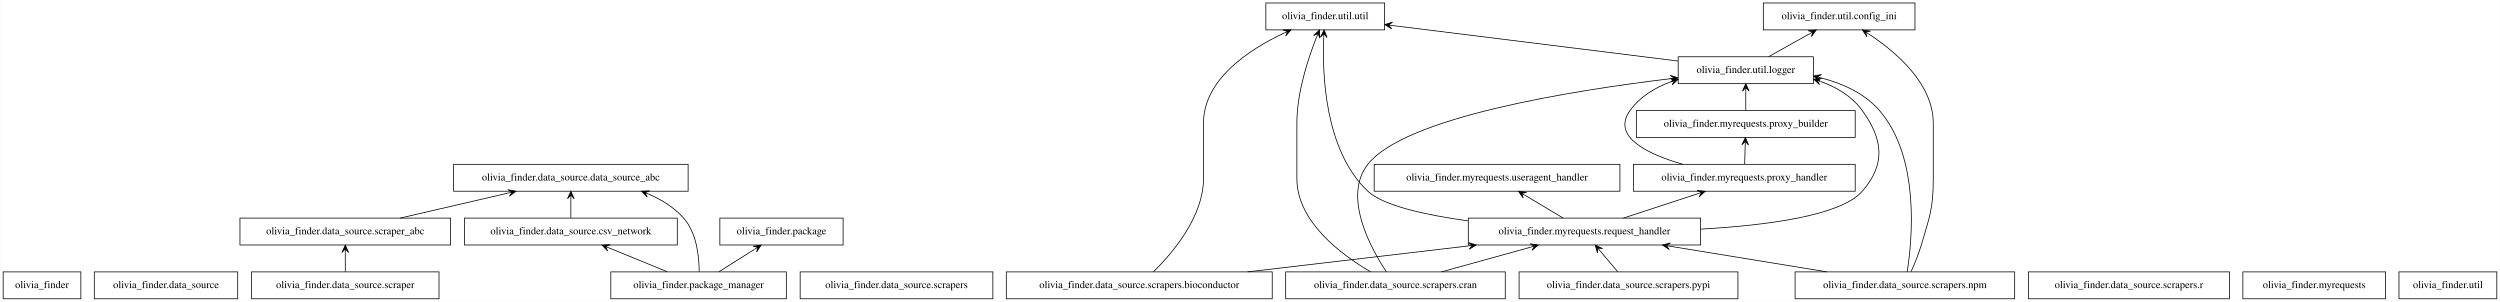
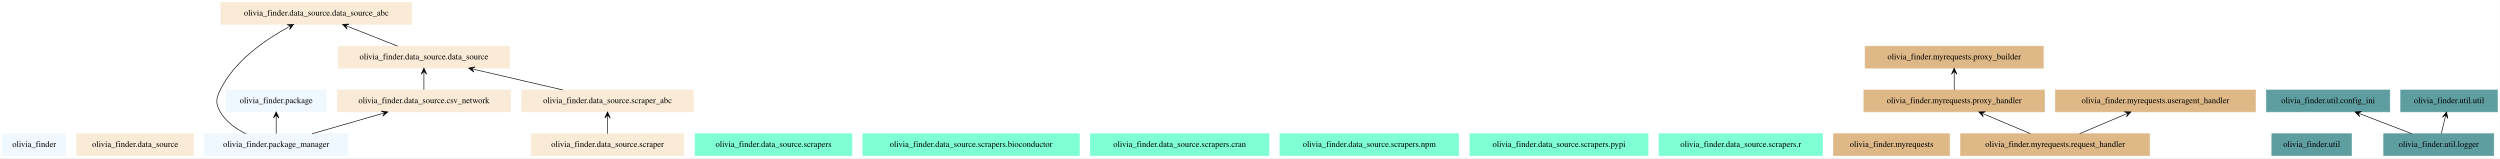
- <svg xmlns="http://www.w3.org/2000/svg" width="3347pt" height="404pt" viewBox="0.00 0.00 3346.50 404.00">
-   <g id="graph0" class="graph" transform="scale(1 1) rotate(0) translate(4 400)">
-     <polygon fill="white" stroke="transparent" points="-4,4 -4,-400 3342.5,-400 3342.5,4 -4,4" />
+ <svg xmlns="http://www.w3.org/2000/svg" width="4112pt" height="260pt" viewBox="0.00 0.00 4111.50 260.00">
+   <g id="graph0" class="graph" transform="scale(1 1) rotate(0) translate(4 256)">
+     <polygon fill="white" stroke="transparent" points="-4,4 -4,-256 4107.5,-256 4107.5,4 -4,4" />
    <g id="node1" class="node">
-       <polygon fill="none" stroke="black" points="104,-36 0,-36 0,0 104,0 104,-36" />
+       <polygon fill="aliceblue" stroke="aliceblue" points="104,-36 0,-36 0,0 104,0 104,-36" />
      <text text-anchor="middle" x="52" y="-14.3" font-family="Times,serif" font-size="14.00">olivia_finder</text>
    </g>
    <g id="node2" class="node">
-       <polygon fill="none" stroke="black" points="314,-36 122,-36 122,0 314,0 314,-36" />
+       <polygon fill="antiquewhite" stroke="antiquewhite" points="314,-36 122,-36 122,0 314,0 314,-36" />
      <text text-anchor="middle" x="218" y="-14.3" font-family="Times,serif" font-size="14.00">olivia_finder.data_source</text>
    </g>
    <g id="node3" class="node">
-       <polygon fill="none" stroke="black" points="902.5,-108 617.5,-108 617.5,-72 902.5,-72 902.5,-108" />
-       <text text-anchor="middle" x="760" y="-86.3" font-family="Times,serif" font-size="14.00">olivia_finder.data_source.csv_network</text>
+       <polygon fill="antiquewhite" stroke="antiquewhite" points="835.5,-108 550.5,-108 550.5,-72 835.5,-72 835.5,-108" />
+       <text text-anchor="middle" x="693" y="-86.3" font-family="Times,serif" font-size="14.00">olivia_finder.data_source.csv_network</text>
    </g>
    <g id="node4" class="node">
-       <polygon fill="none" stroke="black" points="917,-180 603,-180 603,-144 917,-144 917,-180" />
-       <text text-anchor="middle" x="760" y="-158.3" font-family="Times,serif" font-size="14.00">olivia_finder.data_source.data_source_abc</text>
+       <polygon fill="antiquewhite" stroke="antiquewhite" points="834,-180 552,-180 552,-144 834,-144 834,-180" />
+       <text text-anchor="middle" x="693" y="-158.3" font-family="Times,serif" font-size="14.00">olivia_finder.data_source.data_source</text>
    </g>
    <g id="edge1" class="edge">
-       <path fill="none" stroke="black" d="M760,-108.3C760,-116.02 760,-125.29 760,-133.89" />
-       <polygon fill="black" stroke="black" points="760,-143.9 755.5,-133.9 760,-138.9 760,-133.9 760,-133.9 760,-133.9 760,-138.9 764.5,-133.9 760,-143.9 760,-143.9" />
+       <path fill="none" stroke="black" d="M693,-108.3C693,-116.02 693,-125.29 693,-133.89" />
+       <polygon fill="black" stroke="black" points="693,-143.9 688.5,-133.9 693,-138.9 693,-133.9 693,-133.9 693,-133.9 693,-138.9 697.5,-133.9 693,-143.9 693,-143.9" />
    </g>
    <g id="node5" class="node">
-       <polygon fill="none" stroke="black" points="583.5,-36 332.5,-36 332.5,0 583.5,0 583.5,-36" />
-       <text text-anchor="middle" x="458" y="-14.3" font-family="Times,serif" font-size="14.00">olivia_finder.data_source.scraper</text>
+       <polygon fill="antiquewhite" stroke="antiquewhite" points="673,-252 359,-252 359,-216 673,-216 673,-252" />
+       <text text-anchor="middle" x="516" y="-230.3" font-family="Times,serif" font-size="14.00">olivia_finder.data_source.data_source_abc</text>
+     </g>
+     <g id="edge2" class="edge">
+       <path fill="none" stroke="black" d="M649.7,-180.12C625.29,-189.78 594.6,-201.91 568.79,-212.12" />
+       <polygon fill="black" stroke="black" points="559.16,-215.93 566.8,-208.07 563.81,-214.09 568.46,-212.25 568.46,-212.25 568.46,-212.25 563.81,-214.09 570.11,-216.44 559.16,-215.93 559.16,-215.93" />
    </g>
    <g id="node6" class="node">
-       <polygon fill="none" stroke="black" points="599,-108 317,-108 317,-72 599,-72 599,-108" />
-       <text text-anchor="middle" x="458" y="-86.3" font-family="Times,serif" font-size="14.00">olivia_finder.data_source.scraper_abc</text>
+       <polygon fill="antiquewhite" stroke="antiquewhite" points="1120.5,-36 869.5,-36 869.5,0 1120.5,0 1120.5,-36" />
+       <text text-anchor="middle" x="995" y="-14.3" font-family="Times,serif" font-size="14.00">olivia_finder.data_source.scraper</text>
    </g>
-     <g id="edge2" class="edge">
-       <path fill="none" stroke="black" d="M458,-36.3C458,-44.02 458,-53.29 458,-61.89" />
-       <polygon fill="black" stroke="black" points="458,-71.9 453.5,-61.9 458,-66.9 458,-61.9 458,-61.9 458,-61.9 458,-66.9 462.5,-61.9 458,-71.9 458,-71.9" />
+     <g id="node7" class="node">
+       <polygon fill="antiquewhite" stroke="antiquewhite" points="1136,-108 854,-108 854,-72 1136,-72 1136,-108" />
+       <text text-anchor="middle" x="995" y="-86.3" font-family="Times,serif" font-size="14.00">olivia_finder.data_source.scraper_abc</text>
    </g>
    <g id="edge3" class="edge">
-       <path fill="none" stroke="black" d="M531.49,-108.03C575.33,-118.2 631.12,-131.13 676.6,-141.67" />
-       <polygon fill="black" stroke="black" points="686.44,-143.95 675.68,-146.08 681.57,-142.82 676.7,-141.69 676.7,-141.69 676.7,-141.69 681.57,-142.82 677.72,-137.31 686.44,-143.95 686.44,-143.95" />
+       <path fill="none" stroke="black" d="M995,-36.3C995,-44.02 995,-53.29 995,-61.89" />
+       <polygon fill="black" stroke="black" points="995,-71.9 990.5,-61.9 995,-66.9 995,-61.9 995,-61.9 995,-61.9 995,-66.9 999.5,-61.9 995,-71.9 995,-71.9" />
    </g>
-     <g id="node7" class="node">
-       <polygon fill="none" stroke="black" points="1325,-36 1067,-36 1067,0 1325,0 1325,-36" />
-       <text text-anchor="middle" x="1196" y="-14.3" font-family="Times,serif" font-size="14.00">olivia_finder.data_source.scrapers</text>
+     <g id="edge4" class="edge">
+       <path fill="none" stroke="black" d="M921.51,-108.03C877.67,-118.2 821.88,-131.13 776.4,-141.67" />
+       <polygon fill="black" stroke="black" points="766.56,-143.95 775.28,-137.31 771.43,-142.82 776.3,-141.69 776.3,-141.69 776.3,-141.69 771.43,-142.82 777.32,-146.08 766.56,-143.95 766.56,-143.95" />
    </g>
    <g id="node8" class="node">
-       <polygon fill="none" stroke="black" points="1699,-36 1343,-36 1343,0 1699,0 1699,-36" />
-       <text text-anchor="middle" x="1521" y="-14.3" font-family="Times,serif" font-size="14.00">olivia_finder.data_source.scrapers.bioconductor</text>
+       <polygon fill="aquamarine" stroke="aquamarine" points="1397,-36 1139,-36 1139,0 1397,0 1397,-36" />
+       <text text-anchor="middle" x="1268" y="-14.3" font-family="Times,serif" font-size="14.00">olivia_finder.data_source.scrapers</text>
+     </g>
+     <g id="node9" class="node">
+       <polygon fill="aquamarine" stroke="aquamarine" points="1771,-36 1415,-36 1415,0 1771,0 1771,-36" />
+       <text text-anchor="middle" x="1593" y="-14.3" font-family="Times,serif" font-size="14.00">olivia_finder.data_source.scrapers.bioconductor</text>
+     </g>
+     <g id="node10" class="node">
+       <polygon fill="aquamarine" stroke="aquamarine" points="2083,-36 1789,-36 1789,0 2083,0 2083,-36" />
+       <text text-anchor="middle" x="1936" y="-14.3" font-family="Times,serif" font-size="14.00">olivia_finder.data_source.scrapers.cran</text>
+     </g>
+     <g id="node11" class="node">
+       <polygon fill="aquamarine" stroke="aquamarine" points="2395,-36 2101,-36 2101,0 2395,0 2395,-36" />
+       <text text-anchor="middle" x="2248" y="-14.3" font-family="Times,serif" font-size="14.00">olivia_finder.data_source.scrapers.npm</text>
+     </g>
+     <g id="node12" class="node">
+       <polygon fill="aquamarine" stroke="aquamarine" points="2706.5,-36 2413.5,-36 2413.5,0 2706.5,0 2706.5,-36" />
+       <text text-anchor="middle" x="2560" y="-14.3" font-family="Times,serif" font-size="14.00">olivia_finder.data_source.scrapers.pypi</text>
+     </g>
+     <g id="node13" class="node">
+       <polygon fill="aquamarine" stroke="aquamarine" points="2993.5,-36 2724.5,-36 2724.5,0 2993.5,0 2993.5,-36" />
+       <text text-anchor="middle" x="2859" y="-14.3" font-family="Times,serif" font-size="14.00">olivia_finder.data_source.scrapers.r</text>
+     </g>
+     <g id="node14" class="node">
+       <polygon fill="burlywood" stroke="burlywood" points="3202.5,-36 3011.5,-36 3011.5,0 3202.5,0 3202.5,-36" />
+       <text text-anchor="middle" x="3107" y="-14.3" font-family="Times,serif" font-size="14.00">olivia_finder.myrequests</text>
+     </g>
+     <g id="node15" class="node">
+       <polygon fill="burlywood" stroke="burlywood" points="3356.5,-180 3063.5,-180 3063.5,-144 3356.5,-144 3356.5,-180" />
+       <text text-anchor="middle" x="3210" y="-158.3" font-family="Times,serif" font-size="14.00">olivia_finder.myrequests.proxy_builder</text>
    </g>
    <g id="node16" class="node">
-       <polygon fill="none" stroke="black" points="2272.5,-108 1961.5,-108 1961.5,-72 2272.5,-72 2272.5,-108" />
-       <text text-anchor="middle" x="2117" y="-86.3" font-family="Times,serif" font-size="14.00">olivia_finder.myrequests.request_handler</text>
+       <polygon fill="burlywood" stroke="burlywood" points="3358.5,-108 3061.5,-108 3061.5,-72 3358.5,-72 3358.5,-108" />
+       <text text-anchor="middle" x="3210" y="-86.3" font-family="Times,serif" font-size="14.00">olivia_finder.myrequests.proxy_handler</text>
    </g>
-     <g id="edge4" class="edge">
-       <path fill="none" stroke="black" d="M1666.04,-36.03C1755.62,-46.56 1870.52,-60.05 1961.91,-70.79" />
-       <polygon fill="black" stroke="black" points="1972.09,-71.98 1961.63,-75.28 1967.12,-71.4 1962.16,-70.81 1962.16,-70.81 1962.16,-70.81 1967.12,-71.4 1962.68,-66.34 1972.09,-71.98 1972.09,-71.98" />
+     <g id="edge5" class="edge">
+       <path fill="none" stroke="black" d="M3210,-108.3C3210,-116.02 3210,-125.29 3210,-133.89" />
+       <polygon fill="black" stroke="black" points="3210,-143.9 3205.5,-133.9 3210,-138.9 3210,-133.9 3210,-133.9 3210,-133.9 3210,-138.9 3214.5,-133.9 3210,-143.9 3210,-143.9" />
+     </g>
+     <g id="node17" class="node">
+       <polygon fill="burlywood" stroke="burlywood" points="3531.5,-36 3220.5,-36 3220.5,0 3531.5,0 3531.5,-36" />
+       <text text-anchor="middle" x="3376" y="-14.3" font-family="Times,serif" font-size="14.00">olivia_finder.myrequests.request_handler</text>
+     </g>
+     <g id="edge6" class="edge">
+       <path fill="none" stroke="black" d="M3335.39,-36.12C3312.6,-45.74 3283.97,-57.81 3259.83,-67.99" />
+       <polygon fill="black" stroke="black" points="3250.48,-71.93 3257.94,-63.9 3255.08,-69.99 3259.69,-68.05 3259.69,-68.05 3259.69,-68.05 3255.08,-69.99 3261.44,-72.19 3250.48,-71.93 3250.48,-71.93" />
+     </g>
+     <g id="node18" class="node">
+       <polygon fill="burlywood" stroke="burlywood" points="3705.5,-108 3376.5,-108 3376.5,-72 3705.5,-72 3705.5,-108" />
+       <text text-anchor="middle" x="3541" y="-86.3" font-family="Times,serif" font-size="14.00">olivia_finder.myrequests.useragent_handler</text>
+     </g>
+     <g id="edge7" class="edge">
+       <path fill="none" stroke="black" d="M3416.36,-36.12C3439.02,-45.74 3467.47,-57.81 3491.47,-67.99" />
+       <polygon fill="black" stroke="black" points="3500.77,-71.93 3489.8,-72.17 3496.16,-69.98 3491.56,-68.03 3491.56,-68.03 3491.56,-68.03 3496.16,-69.98 3493.32,-63.88 3500.77,-71.93 3500.77,-71.93" />
+     </g>
+     <g id="node19" class="node">
+       <polygon fill="aliceblue" stroke="aliceblue" points="532.5,-108 367.5,-108 367.5,-72 532.5,-72 532.5,-108" />
+       <text text-anchor="middle" x="450" y="-86.3" font-family="Times,serif" font-size="14.00">olivia_finder.package</text>
+     </g>
+     <g id="node20" class="node">
+       <polygon fill="aliceblue" stroke="aliceblue" points="567.5,-36 332.5,-36 332.5,0 567.5,0 567.5,-36" />
+       <text text-anchor="middle" x="450" y="-14.3" font-family="Times,serif" font-size="14.00">olivia_finder.package_manager</text>
+     </g>
+     <g id="edge8" class="edge">
+       <path fill="none" stroke="black" d="M509.13,-36.03C543.68,-45.99 587.45,-58.59 623.62,-69.01" />
+       <polygon fill="black" stroke="black" points="633.6,-71.89 622.75,-73.45 628.8,-70.51 623.99,-69.12 623.99,-69.12 623.99,-69.12 628.8,-70.51 625.24,-64.8 633.6,-71.89 633.6,-71.89" />
+     </g>
+     <g id="edge9" class="edge">
+       <path fill="none" stroke="black" d="M399.91,-36.03C383.6,-44.23 367.32,-55.88 358,-72 349.99,-85.85 351.03,-93.6 358,-108 380.97,-155.45 431.66,-190.36 469.47,-211.04" />
+       <polygon fill="black" stroke="black" points="478.78,-216 467.84,-215.27 474.37,-213.65 469.95,-211.3 469.95,-211.3 469.95,-211.3 474.37,-213.65 472.06,-207.33 478.78,-216 478.78,-216" />
+     </g>
+     <g id="edge10" class="edge">
+       <path fill="none" stroke="black" d="M450,-36.3C450,-44.02 450,-53.29 450,-61.89" />
+       <polygon fill="black" stroke="black" points="450,-71.9 445.5,-61.9 450,-66.9 450,-61.9 450,-61.9 450,-61.9 450,-66.9 454.5,-61.9 450,-71.9 450,-71.9" />
+     </g>
+     <g id="node21" class="node">
+       <polygon fill="cadetblue" stroke="cadetblue" points="3863.5,-36 3732.5,-36 3732.5,0 3863.5,0 3863.5,-36" />
+       <text text-anchor="middle" x="3798" y="-14.3" font-family="Times,serif" font-size="14.00">olivia_finder.util</text>
+     </g>
+     <g id="node22" class="node">
+       <polygon fill="cadetblue" stroke="cadetblue" points="3926.5,-108 3723.5,-108 3723.5,-72 3926.5,-72 3926.5,-108" />
+       <text text-anchor="middle" x="3825" y="-86.3" font-family="Times,serif" font-size="14.00">olivia_finder.util.config_ini</text>
    </g>
    <g id="node23" class="node">
-       <polygon fill="none" stroke="black" points="1849.5,-396 1690.5,-396 1690.5,-360 1849.5,-360 1849.5,-396" />
-       <text text-anchor="middle" x="1770" y="-374.3" font-family="Times,serif" font-size="14.00">olivia_finder.util.util</text>
-     </g>
-     <g id="edge5" class="edge">
-       <path fill="none" stroke="black" d="M1540.09,-36.23C1565.42,-61.09 1607,-109.7 1607,-161 1607,-161 1607,-161 1607,-235 1607,-293.58 1667.6,-333.52 1714.9,-355.77" />
-       <polygon fill="black" stroke="black" points="1724.16,-359.98 1713.2,-359.93 1719.61,-357.91 1715.06,-355.84 1715.06,-355.84 1715.06,-355.84 1719.61,-357.91 1716.92,-351.74 1724.16,-359.98 1724.16,-359.98" />
-     </g>
-     <g id="node9" class="node">
-       <polygon fill="none" stroke="black" points="2011,-36 1717,-36 1717,0 2011,0 2011,-36" />
-       <text text-anchor="middle" x="1864" y="-14.3" font-family="Times,serif" font-size="14.00">olivia_finder.data_source.scrapers.cran</text>
-     </g>
-     <g id="edge6" class="edge">
-       <path fill="none" stroke="black" d="M1925.57,-36.03C1961.69,-46.03 2007.49,-58.7 2045.24,-69.15" />
-       <polygon fill="black" stroke="black" points="2055.16,-71.89 2044.32,-73.56 2050.34,-70.56 2045.52,-69.22 2045.52,-69.22 2045.52,-69.22 2050.34,-70.56 2046.72,-64.89 2055.16,-71.89 2055.16,-71.89" />
-     </g>
-     <g id="node22" class="node">
-       <polygon fill="none" stroke="black" points="2423.5,-324 2242.5,-324 2242.5,-288 2423.5,-288 2423.5,-324" />
-       <text text-anchor="middle" x="2333" y="-302.3" font-family="Times,serif" font-size="14.00">olivia_finder.util.logger</text>
-     </g>
-     <g id="edge7" class="edge">
-       <path fill="none" stroke="black" d="M1851.85,-36.03C1830.84,-67.76 1793.05,-136.64 1827,-180 1876.34,-243.01 2099.09,-278.63 2232.04,-294.62" />
-       <polygon fill="black" stroke="black" points="2242.25,-295.83 2231.78,-299.12 2237.28,-295.24 2232.31,-294.65 2232.31,-294.65 2232.31,-294.65 2237.28,-295.24 2232.84,-290.18 2242.25,-295.83 2242.25,-295.83" />
-     </g>
-     <g id="edge8" class="edge">
-       <path fill="none" stroke="black" d="M1830.69,-36.13C1791.59,-58.91 1732,-103.11 1732,-161 1732,-161 1732,-161 1732,-235 1732,-276.37 1747.23,-322.28 1758.41,-350.39" />
-       <polygon fill="black" stroke="black" points="1762.31,-359.91 1754.35,-352.36 1760.41,-355.28 1758.52,-350.65 1758.52,-350.65 1758.52,-350.65 1760.41,-355.28 1762.68,-348.95 1762.31,-359.91 1762.31,-359.91" />
-     </g>
-     <g id="node10" class="node">
-       <polygon fill="none" stroke="black" points="2693,-36 2399,-36 2399,0 2693,0 2693,-36" />
-       <text text-anchor="middle" x="2546" y="-14.3" font-family="Times,serif" font-size="14.00">olivia_finder.data_source.scrapers.npm</text>
-     </g>
-     <g id="edge9" class="edge">
-       <path fill="none" stroke="black" d="M2441.6,-36.03C2378.03,-46.41 2296.74,-59.67 2231.42,-70.33" />
-       <polygon fill="black" stroke="black" points="2221.49,-71.95 2230.64,-65.9 2226.43,-71.14 2231.36,-70.34 2231.36,-70.34 2231.36,-70.34 2226.43,-71.14 2232.09,-74.78 2221.49,-71.95 2221.49,-71.95" />
-     </g>
-     <g id="node21" class="node">
-       <polygon fill="none" stroke="black" points="2559.5,-396 2356.5,-396 2356.5,-360 2559.5,-360 2559.5,-396" />
-       <text text-anchor="middle" x="2458" y="-374.3" font-family="Times,serif" font-size="14.00">olivia_finder.util.config_ini</text>
-     </g>
-     <g id="edge10" class="edge">
-       <path fill="none" stroke="black" d="M2554.3,-36.32C2558.91,-46.51 2564.41,-59.76 2568,-72 2579.33,-110.56 2584,-120.81 2584,-161 2584,-161 2584,-161 2584,-235 2584,-287.79 2534.68,-330.1 2497.76,-354.39" />
-       <polygon fill="black" stroke="black" points="2489.15,-359.88 2495.16,-350.71 2493.36,-357.19 2497.58,-354.5 2497.58,-354.5 2497.58,-354.5 2493.36,-357.19 2500,-358.3 2489.15,-359.88 2489.15,-359.88" />
+       <polygon fill="cadetblue" stroke="cadetblue" points="4097.5,-36 3916.5,-36 3916.5,0 4097.5,0 4097.5,-36" />
+       <text text-anchor="middle" x="4007" y="-14.3" font-family="Times,serif" font-size="14.00">olivia_finder.util.logger</text>
    </g>
    <g id="edge11" class="edge">
-       <path fill="none" stroke="black" d="M2549.12,-36.13C2555.77,-78.44 2566.61,-188.97 2512,-252 2492.08,-275 2462.69,-288.26 2433.46,-295.82" />
-       <polygon fill="black" stroke="black" points="2423.57,-298.18 2432.26,-291.49 2428.43,-297.02 2433.3,-295.86 2433.3,-295.86 2433.3,-295.86 2428.43,-297.02 2434.34,-300.24 2423.57,-298.18 2423.57,-298.18" />
+       <path fill="none" stroke="black" d="M3962.48,-36.12C3937.27,-45.82 3905.55,-58.02 3878.93,-68.26" />
+       <polygon fill="black" stroke="black" points="3869.38,-71.93 3877.1,-64.14 3874.04,-70.14 3878.71,-68.34 3878.71,-68.34 3878.71,-68.34 3874.04,-70.14 3880.33,-72.54 3869.38,-71.93 3869.38,-71.93" />
    </g>
-     <g id="node11" class="node">
-       <polygon fill="none" stroke="black" points="2322.5,-36 2029.5,-36 2029.5,0 2322.5,0 2322.5,-36" />
-       <text text-anchor="middle" x="2176" y="-14.3" font-family="Times,serif" font-size="14.00">olivia_finder.data_source.scrapers.pypi</text>
+     <g id="node24" class="node">
+       <polygon fill="cadetblue" stroke="cadetblue" points="4103.5,-108 3944.5,-108 3944.5,-72 4103.5,-72 4103.5,-108" />
+       <text text-anchor="middle" x="4024" y="-86.3" font-family="Times,serif" font-size="14.00">olivia_finder.util.util</text>
    </g>
    <g id="edge12" class="edge">
-       <path fill="none" stroke="black" d="M2161.42,-36.3C2154.34,-44.7 2145.72,-54.93 2137.95,-64.14" />
-       <polygon fill="black" stroke="black" points="2131.42,-71.9 2134.42,-61.35 2134.64,-68.07 2137.86,-64.25 2137.86,-64.25 2137.86,-64.25 2134.64,-68.07 2141.3,-67.15 2131.42,-71.9 2131.42,-71.9" />
-     </g>
-     <g id="node12" class="node">
-       <polygon fill="none" stroke="black" points="2980.5,-36 2711.5,-36 2711.5,0 2980.5,0 2980.5,-36" />
-       <text text-anchor="middle" x="2846" y="-14.3" font-family="Times,serif" font-size="14.00">olivia_finder.data_source.scrapers.r</text>
-     </g>
-     <g id="node13" class="node">
-       <polygon fill="none" stroke="black" points="3189.5,-36 2998.5,-36 2998.5,0 3189.5,0 3189.5,-36" />
-       <text text-anchor="middle" x="3094" y="-14.3" font-family="Times,serif" font-size="14.00">olivia_finder.myrequests</text>
-     </g>
-     <g id="node14" class="node">
-       <polygon fill="none" stroke="black" points="2479.5,-252 2186.5,-252 2186.5,-216 2479.5,-216 2479.5,-252" />
-       <text text-anchor="middle" x="2333" y="-230.3" font-family="Times,serif" font-size="14.00">olivia_finder.myrequests.proxy_builder</text>
-     </g>
-     <g id="edge13" class="edge">
-       <path fill="none" stroke="black" d="M2333,-252.3C2333,-260.02 2333,-269.29 2333,-277.89" />
-       <polygon fill="black" stroke="black" points="2333,-287.9 2328.5,-277.9 2333,-282.9 2333,-277.9 2333,-277.9 2333,-277.9 2333,-282.9 2337.5,-277.9 2333,-287.9 2333,-287.9" />
-     </g>
-     <g id="node15" class="node">
-       <polygon fill="none" stroke="black" points="2479.5,-180 2182.5,-180 2182.5,-144 2479.5,-144 2479.5,-180" />
-       <text text-anchor="middle" x="2331" y="-158.3" font-family="Times,serif" font-size="14.00">olivia_finder.myrequests.proxy_handler</text>
-     </g>
-     <g id="edge14" class="edge">
-       <path fill="none" stroke="black" d="M2331.49,-180.3C2331.71,-188.02 2331.98,-197.29 2332.23,-205.89" />
-       <polygon fill="black" stroke="black" points="2332.51,-215.9 2327.73,-206.03 2332.37,-210.9 2332.23,-205.9 2332.23,-205.9 2332.23,-205.9 2332.37,-210.9 2336.72,-205.77 2332.51,-215.9 2332.51,-215.9" />
-     </g>
-     <g id="edge15" class="edge">
-       <path fill="none" stroke="black" d="M2248.77,-180C2200.4,-194 2153.16,-217.25 2178,-252 2191.25,-270.54 2211.4,-282.67 2232.82,-290.58" />
-       <polygon fill="black" stroke="black" points="2242.4,-293.82 2231.49,-294.88 2237.67,-292.22 2232.93,-290.61 2232.93,-290.61 2232.93,-290.61 2237.67,-292.22 2234.37,-286.35 2242.4,-293.82 2242.4,-293.82" />
-     </g>
-     <g id="edge16" class="edge">
-       <path fill="none" stroke="black" d="M2169.08,-108.03C2199.24,-117.9 2237.39,-130.38 2269.08,-140.75" />
-       <polygon fill="black" stroke="black" points="2278.69,-143.89 2267.79,-145.06 2273.94,-142.33 2269.19,-140.78 2269.19,-140.78 2269.19,-140.78 2273.94,-142.33 2270.58,-136.5 2278.69,-143.89 2278.69,-143.89" />
-     </g>
-     <g id="node17" class="node">
-       <polygon fill="none" stroke="black" points="2164.5,-180 1835.5,-180 1835.5,-144 2164.5,-144 2164.5,-180" />
-       <text text-anchor="middle" x="2000" y="-158.3" font-family="Times,serif" font-size="14.00">olivia_finder.myrequests.useragent_handler</text>
-     </g>
-     <g id="edge17" class="edge">
-       <path fill="none" stroke="black" d="M2088.38,-108.12C2073.08,-117.28 2054.06,-128.66 2037.58,-138.52" />
-       <polygon fill="black" stroke="black" points="2028.73,-143.81 2035,-134.81 2033.02,-141.24 2037.31,-138.68 2037.31,-138.68 2037.31,-138.68 2033.02,-141.24 2039.62,-142.54 2028.73,-143.81 2028.73,-143.81" />
-     </g>
-     <g id="edge18" class="edge">
-       <path fill="none" stroke="black" d="M2272.67,-93.27C2361.46,-98.23 2460.6,-111.26 2489,-144 2520.46,-180.26 2516.95,-212.98 2489,-252 2475.58,-270.74 2455.15,-282.93 2433.46,-290.84" />
-       <polygon fill="black" stroke="black" points="2423.76,-294.08 2431.82,-286.64 2428.5,-292.49 2433.25,-290.91 2433.25,-290.91 2433.25,-290.91 2428.5,-292.49 2434.67,-295.18 2423.76,-294.08 2423.76,-294.08" />
-     </g>
-     <g id="edge19" class="edge">
-       <path fill="none" stroke="black" d="M1961.21,-104.27C1903.65,-112.25 1847.44,-124.74 1827,-144 1769.24,-198.44 1765.89,-300.96 1767.95,-349.8" />
-       <polygon fill="black" stroke="black" points="1768.49,-359.91 1763.46,-350.17 1768.22,-354.92 1767.96,-349.93 1767.96,-349.93 1767.96,-349.93 1768.22,-354.92 1772.45,-349.69 1768.49,-359.91 1768.49,-359.91" />
-     </g>
-     <g id="node18" class="node">
-       <polygon fill="none" stroke="black" points="1124.5,-108 959.5,-108 959.5,-72 1124.5,-72 1124.5,-108" />
-       <text text-anchor="middle" x="1042" y="-86.3" font-family="Times,serif" font-size="14.00">olivia_finder.package</text>
-     </g>
-     <g id="node19" class="node">
-       <polygon fill="none" stroke="black" points="1048.5,-36 813.5,-36 813.5,0 1048.5,0 1048.5,-36" />
-       <text text-anchor="middle" x="931" y="-14.3" font-family="Times,serif" font-size="14.00">olivia_finder.package_manager</text>
-     </g>
-     <g id="edge20" class="edge">
-       <path fill="none" stroke="black" d="M889.17,-36.12C865.58,-45.78 835.94,-57.91 811,-68.12" />
-       <polygon fill="black" stroke="black" points="801.7,-71.93 809.25,-63.98 806.32,-70.04 810.95,-68.14 810.95,-68.14 810.95,-68.14 806.32,-70.04 812.65,-72.31 801.7,-71.93 801.7,-71.93" />
-     </g>
-     <g id="edge21" class="edge">
-       <path fill="none" stroke="black" d="M931.8,-36.27C931.77,-56.01 928.69,-88.12 911,-108 898.34,-122.23 881.63,-132.64 863.95,-140.25" />
-       <polygon fill="black" stroke="black" points="854.64,-143.98 862.25,-136.09 859.28,-142.12 863.92,-140.27 863.92,-140.27 863.92,-140.27 859.28,-142.12 865.59,-144.44 854.64,-143.98 854.64,-143.98" />
-     </g>
-     <g id="edge22" class="edge">
-       <path fill="none" stroke="black" d="M958.15,-36.12C972.53,-45.19 990.38,-56.45 1005.91,-66.24" />
-       <polygon fill="black" stroke="black" points="1014.74,-71.81 1003.88,-70.28 1010.51,-69.14 1006.28,-66.48 1006.28,-66.48 1006.28,-66.48 1010.51,-69.14 1008.68,-62.67 1014.74,-71.81 1014.74,-71.81" />
-     </g>
-     <g id="node20" class="node">
-       <polygon fill="none" stroke="black" points="3338.5,-36 3207.5,-36 3207.5,0 3338.5,0 3338.5,-36" />
-       <text text-anchor="middle" x="3273" y="-14.3" font-family="Times,serif" font-size="14.00">olivia_finder.util</text>
-     </g>
-     <g id="edge23" class="edge">
-       <path fill="none" stroke="black" d="M2363.58,-324.12C2380.07,-333.36 2400.62,-344.87 2418.34,-354.79" />
-       <polygon fill="black" stroke="black" points="2427.3,-359.81 2416.38,-358.85 2422.94,-357.37 2418.58,-354.92 2418.58,-354.92 2418.58,-354.92 2422.94,-357.37 2420.78,-351 2427.3,-359.81 2427.3,-359.81" />
-     </g>
-     <g id="edge24" class="edge">
-       <path fill="none" stroke="black" d="M2242.23,-318.29C2136.93,-331.38 1964.39,-352.83 1859.59,-365.86" />
-       <polygon fill="black" stroke="black" points="1849.66,-367.1 1859.03,-361.4 1854.62,-366.48 1859.59,-365.86 1859.59,-365.86 1859.59,-365.86 1854.62,-366.48 1860.14,-370.33 1849.66,-367.1 1849.66,-367.1" />
+       <path fill="none" stroke="black" d="M4011.2,-36.3C4013.1,-44.1 4015.38,-53.49 4017.48,-62.17" />
+       <polygon fill="black" stroke="black" points="4019.85,-71.9 4013.11,-63.24 4018.67,-67.04 4017.49,-62.18 4017.49,-62.18 4017.49,-62.18 4018.67,-67.04 4021.86,-61.12 4019.85,-71.9 4019.85,-71.9" />
    </g>
  </g>
</svg>
